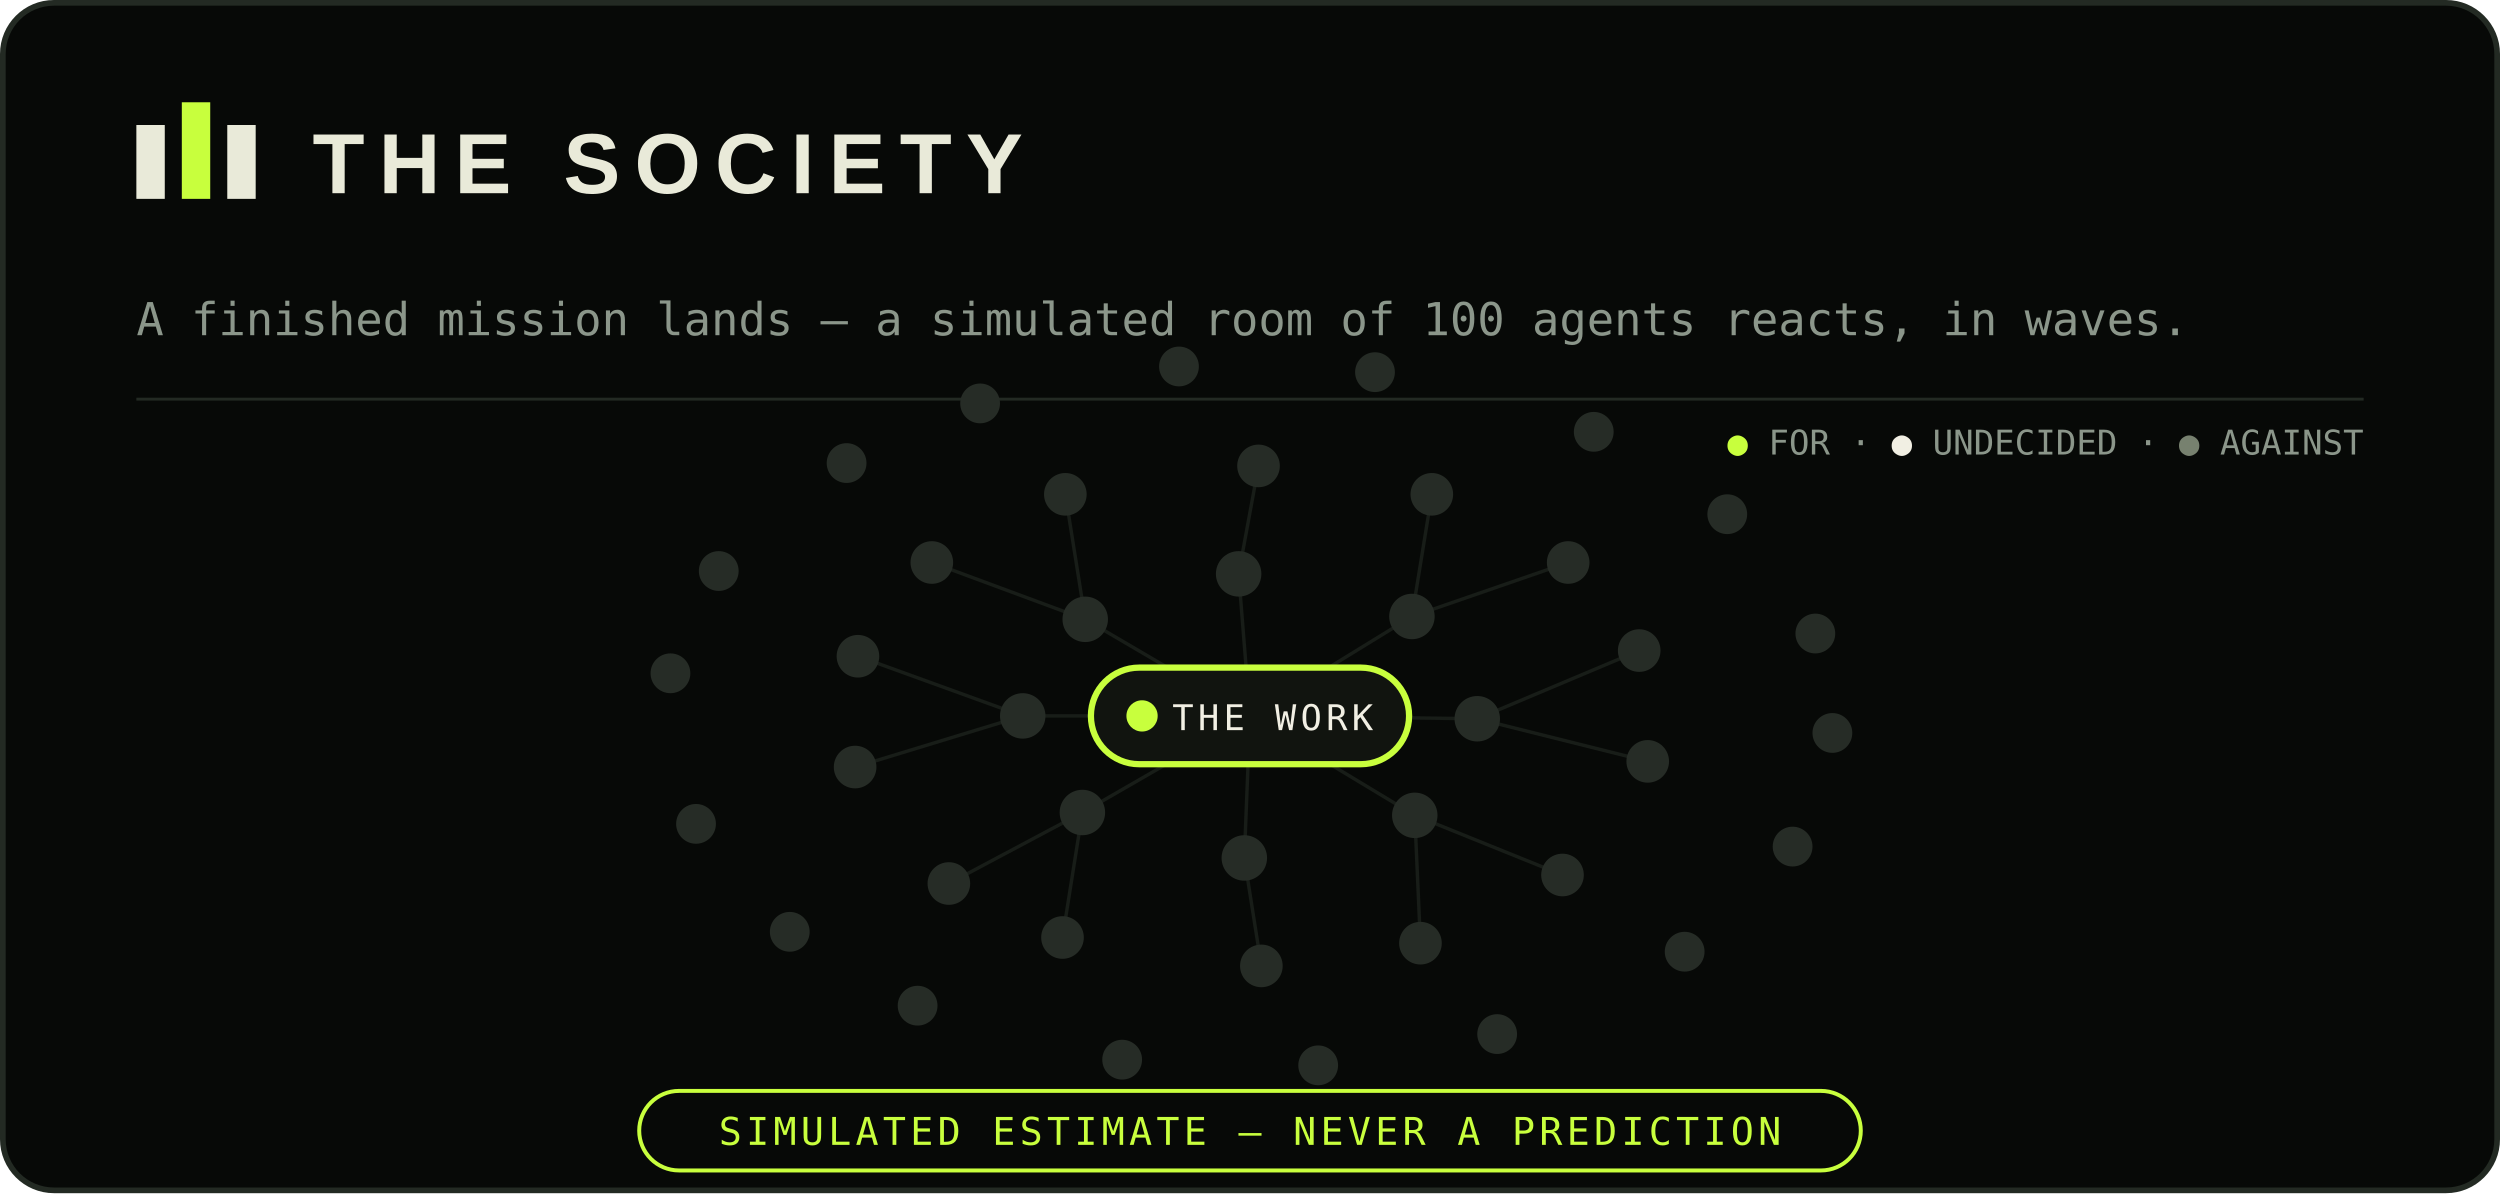
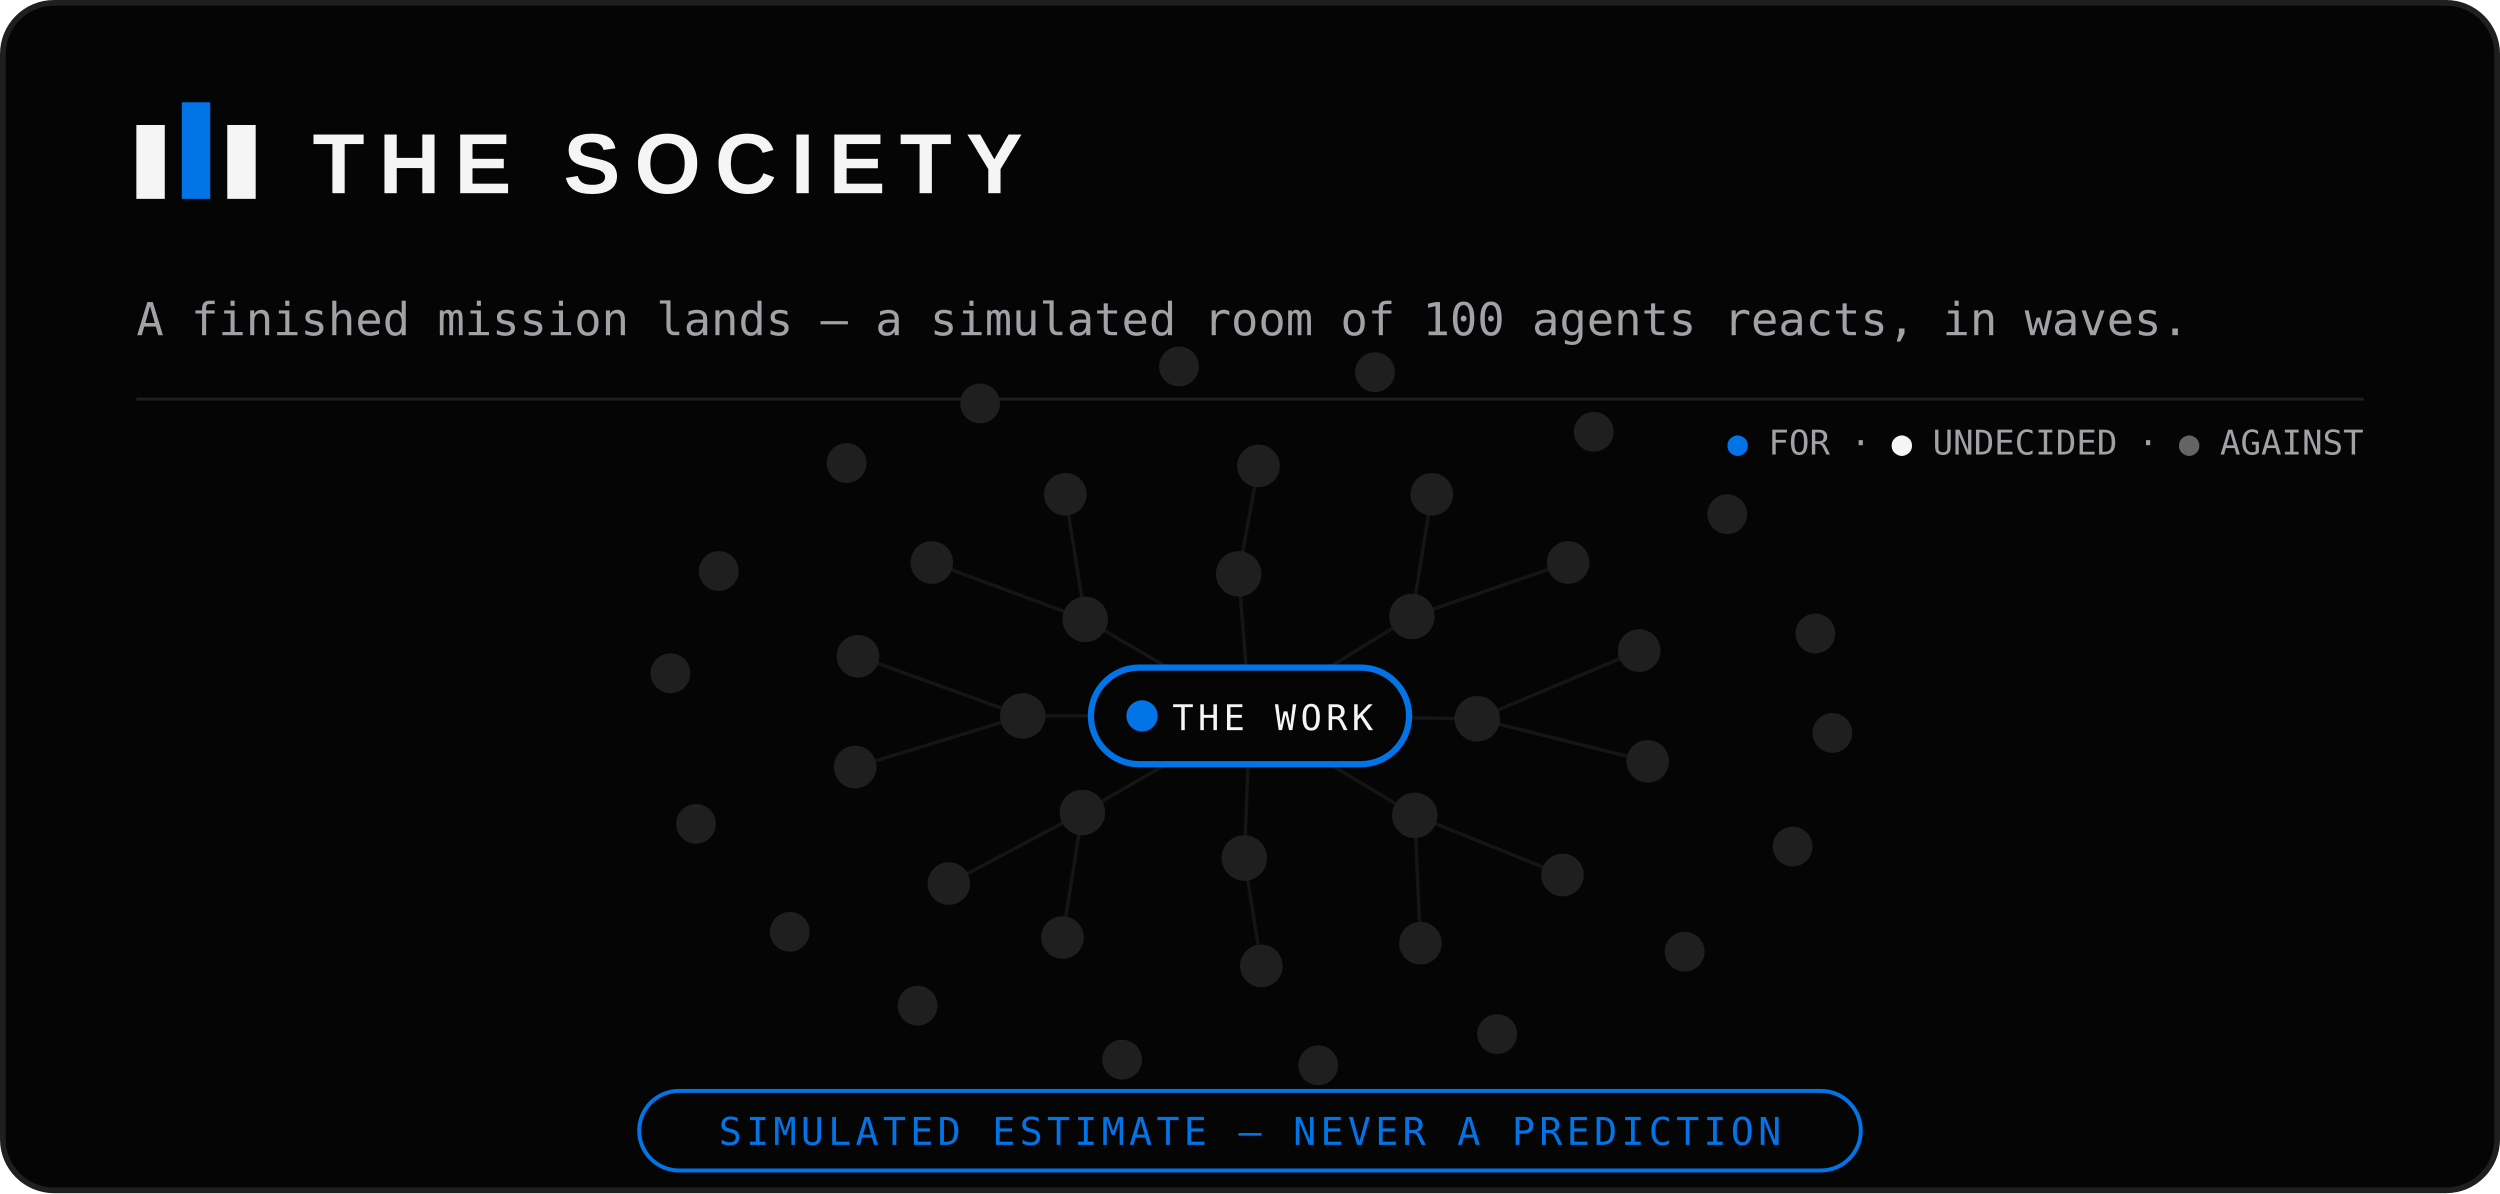
<svg xmlns="http://www.w3.org/2000/svg" width="880" height="420" viewBox="0 0 880 420" role="img" aria-label="The society simulation, drawn in motion: a finished mission lands in the middle and a ring of simulated agents lights up in waves as stances form. A simulated estimate — never a prediction.">
-   <rect x="1" y="1" width="878" height="418" rx="18" fill="#070907" stroke="#232a23" stroke-width="2" />
+   <rect x="1" y="1" width="878" height="418" rx="18" fill="#050505" stroke="#1F1F1F" stroke-width="2" />
  <g font-family="'Public Sans','Segoe UI',Arial,sans-serif">
-     <rect x="48" y="44" width="10" height="26" fill="#e9ead9" />
-     <rect x="64" y="36" width="10" height="34" fill="#c8ff3d" />
-     <rect x="80" y="44" width="10" height="26" fill="#e9ead9" />
-     <text x="110" y="68" font-size="30" font-weight="800" letter-spacing="5" fill="#e9ead9">THE SOCIETY</text>
-     <rect x="112" y="82" width="0" height="3" fill="#c8ff3d">
+     <rect x="48" y="44" width="10" height="26" fill="#F5F5F5" />
+     <rect x="64" y="36" width="10" height="34" fill="#0274E7" />
+     <rect x="80" y="44" width="10" height="26" fill="#F5F5F5" />
+     <text x="110" y="68" font-size="30" font-weight="800" letter-spacing="5" fill="#F5F5F5">THE SOCIETY</text>
+     <rect x="112" y="82" width="0" height="3" fill="#0274E7">
      <animate attributeName="width" from="0" to="302" dur="0.9s" begin="0.15s" fill="freeze" />
      <animate attributeName="width" values="302;262;302" keyTimes="0;0.5;1" begin="1.3s" dur="5.5s" repeatCount="indefinite" />
    </rect>
-     <text x="48" y="118" font-family="'IBM Plex Mono',Consolas,monospace" font-size="16" fill="#8b968a">A finished mission lands — a simulated room of 100 agents reacts, in waves.</text>
-   </g>
-   <rect x="48" y="140" width="784" height="1" fill="#232a23" />
-   <line x1="440" y1="252" x2="520" y2="253" stroke="#232a23" stroke-width="1.2" opacity="0.6">
+     <text x="48" y="118" font-family="'IBM Plex Mono',Consolas,monospace" font-size="16" fill="#A1A1A6">A finished mission lands — a simulated room of 100 agents reacts, in waves.</text>
+   </g>
+   <rect x="48" y="140" width="784" height="1" fill="#1F1F1F" />
+   <line x1="440" y1="252" x2="520" y2="253" stroke="#1F1F1F" stroke-width="1.2" opacity="0.6">
    <animate attributeName="opacity" values="0.35;0.95;0.35" keyTimes="0;0.5;1" dur="3.1s" begin="0.00s" repeatCount="indefinite" />
  </line>
-   <line x1="440" y1="252" x2="498" y2="287" stroke="#232a23" stroke-width="1.2" opacity="0.6">
+   <line x1="440" y1="252" x2="498" y2="287" stroke="#1F1F1F" stroke-width="1.2" opacity="0.6">
    <animate attributeName="opacity" values="0.35;0.95;0.35" keyTimes="0;0.5;1" dur="3.1s" begin="0.35s" repeatCount="indefinite" />
  </line>
-   <line x1="440" y1="252" x2="438" y2="302" stroke="#232a23" stroke-width="1.2" opacity="0.6">
+   <line x1="440" y1="252" x2="438" y2="302" stroke="#1F1F1F" stroke-width="1.2" opacity="0.6">
    <animate attributeName="opacity" values="0.35;0.95;0.35" keyTimes="0;0.5;1" dur="3.1s" begin="0.70s" repeatCount="indefinite" />
  </line>
-   <line x1="440" y1="252" x2="381" y2="286" stroke="#232a23" stroke-width="1.2" opacity="0.6">
+   <line x1="440" y1="252" x2="381" y2="286" stroke="#1F1F1F" stroke-width="1.2" opacity="0.6">
    <animate attributeName="opacity" values="0.35;0.95;0.35" keyTimes="0;0.5;1" dur="3.1s" begin="1.05s" repeatCount="indefinite" />
  </line>
-   <line x1="440" y1="252" x2="360" y2="252" stroke="#232a23" stroke-width="1.2" opacity="0.6">
+   <line x1="440" y1="252" x2="360" y2="252" stroke="#1F1F1F" stroke-width="1.2" opacity="0.6">
    <animate attributeName="opacity" values="0.35;0.95;0.35" keyTimes="0;0.5;1" dur="3.1s" begin="1.40s" repeatCount="indefinite" />
  </line>
-   <line x1="440" y1="252" x2="382" y2="218" stroke="#232a23" stroke-width="1.2" opacity="0.6">
+   <line x1="440" y1="252" x2="382" y2="218" stroke="#1F1F1F" stroke-width="1.2" opacity="0.6">
    <animate attributeName="opacity" values="0.35;0.95;0.35" keyTimes="0;0.5;1" dur="3.1s" begin="1.75s" repeatCount="indefinite" />
  </line>
-   <line x1="440" y1="252" x2="436" y2="202" stroke="#232a23" stroke-width="1.2" opacity="0.6">
+   <line x1="440" y1="252" x2="436" y2="202" stroke="#1F1F1F" stroke-width="1.2" opacity="0.6">
    <animate attributeName="opacity" values="0.35;0.95;0.35" keyTimes="0;0.5;1" dur="3.1s" begin="2.10s" repeatCount="indefinite" />
  </line>
-   <line x1="440" y1="252" x2="497" y2="217" stroke="#232a23" stroke-width="1.2" opacity="0.6">
+   <line x1="440" y1="252" x2="497" y2="217" stroke="#1F1F1F" stroke-width="1.2" opacity="0.6">
    <animate attributeName="opacity" values="0.35;0.95;0.35" keyTimes="0;0.5;1" dur="3.1s" begin="2.45s" repeatCount="indefinite" />
  </line>
-   <line x1="520" y1="253" x2="580" y2="268" stroke="#232a23" stroke-width="1.2" opacity="0.6">
+   <line x1="520" y1="253" x2="580" y2="268" stroke="#1F1F1F" stroke-width="1.2" opacity="0.6">
    <animate attributeName="opacity" values="0.35;0.95;0.35" keyTimes="0;0.5;1" dur="3.1s" begin="0.00s" repeatCount="indefinite" />
  </line>
-   <line x1="498" y1="287" x2="550" y2="308" stroke="#232a23" stroke-width="1.2" opacity="0.6">
+   <line x1="498" y1="287" x2="550" y2="308" stroke="#1F1F1F" stroke-width="1.2" opacity="0.6">
    <animate attributeName="opacity" values="0.35;0.95;0.35" keyTimes="0;0.5;1" dur="3.1s" begin="0.29s" repeatCount="indefinite" />
  </line>
-   <line x1="498" y1="287" x2="500" y2="332" stroke="#232a23" stroke-width="1.2" opacity="0.6">
+   <line x1="498" y1="287" x2="500" y2="332" stroke="#1F1F1F" stroke-width="1.2" opacity="0.6">
    <animate attributeName="opacity" values="0.35;0.95;0.35" keyTimes="0;0.5;1" dur="3.1s" begin="0.58s" repeatCount="indefinite" />
  </line>
-   <line x1="438" y1="302" x2="444" y2="340" stroke="#232a23" stroke-width="1.2" opacity="0.6">
+   <line x1="438" y1="302" x2="444" y2="340" stroke="#1F1F1F" stroke-width="1.2" opacity="0.6">
    <animate attributeName="opacity" values="0.35;0.95;0.35" keyTimes="0;0.5;1" dur="3.1s" begin="0.87s" repeatCount="indefinite" />
  </line>
-   <line x1="381" y1="286" x2="374" y2="330" stroke="#232a23" stroke-width="1.2" opacity="0.6">
+   <line x1="381" y1="286" x2="374" y2="330" stroke="#1F1F1F" stroke-width="1.2" opacity="0.6">
    <animate attributeName="opacity" values="0.35;0.95;0.35" keyTimes="0;0.5;1" dur="3.1s" begin="1.16s" repeatCount="indefinite" />
  </line>
-   <line x1="381" y1="286" x2="334" y2="311" stroke="#232a23" stroke-width="1.2" opacity="0.6">
+   <line x1="381" y1="286" x2="334" y2="311" stroke="#1F1F1F" stroke-width="1.2" opacity="0.6">
    <animate attributeName="opacity" values="0.35;0.95;0.35" keyTimes="0;0.5;1" dur="3.1s" begin="1.45s" repeatCount="indefinite" />
  </line>
-   <line x1="360" y1="252" x2="301" y2="270" stroke="#232a23" stroke-width="1.2" opacity="0.6">
+   <line x1="360" y1="252" x2="301" y2="270" stroke="#1F1F1F" stroke-width="1.2" opacity="0.6">
    <animate attributeName="opacity" values="0.35;0.95;0.35" keyTimes="0;0.5;1" dur="3.1s" begin="1.74s" repeatCount="indefinite" />
  </line>
-   <line x1="360" y1="252" x2="302" y2="231" stroke="#232a23" stroke-width="1.2" opacity="0.6">
+   <line x1="360" y1="252" x2="302" y2="231" stroke="#1F1F1F" stroke-width="1.2" opacity="0.6">
    <animate attributeName="opacity" values="0.35;0.95;0.35" keyTimes="0;0.5;1" dur="3.1s" begin="2.03s" repeatCount="indefinite" />
  </line>
-   <line x1="382" y1="218" x2="328" y2="198" stroke="#232a23" stroke-width="1.2" opacity="0.6">
+   <line x1="382" y1="218" x2="328" y2="198" stroke="#1F1F1F" stroke-width="1.2" opacity="0.6">
    <animate attributeName="opacity" values="0.35;0.95;0.35" keyTimes="0;0.5;1" dur="3.1s" begin="2.32s" repeatCount="indefinite" />
  </line>
-   <line x1="382" y1="218" x2="375" y2="174" stroke="#232a23" stroke-width="1.2" opacity="0.6">
+   <line x1="382" y1="218" x2="375" y2="174" stroke="#1F1F1F" stroke-width="1.2" opacity="0.6">
    <animate attributeName="opacity" values="0.35;0.95;0.35" keyTimes="0;0.5;1" dur="3.1s" begin="2.61s" repeatCount="indefinite" />
  </line>
-   <line x1="436" y1="202" x2="443" y2="164" stroke="#232a23" stroke-width="1.2" opacity="0.6">
+   <line x1="436" y1="202" x2="443" y2="164" stroke="#1F1F1F" stroke-width="1.2" opacity="0.6">
    <animate attributeName="opacity" values="0.35;0.95;0.35" keyTimes="0;0.5;1" dur="3.1s" begin="2.90s" repeatCount="indefinite" />
  </line>
-   <line x1="497" y1="217" x2="504" y2="174" stroke="#232a23" stroke-width="1.2" opacity="0.6">
+   <line x1="497" y1="217" x2="504" y2="174" stroke="#1F1F1F" stroke-width="1.2" opacity="0.6">
    <animate attributeName="opacity" values="0.35;0.95;0.35" keyTimes="0;0.5;1" dur="3.1s" begin="3.19s" repeatCount="indefinite" />
  </line>
-   <line x1="497" y1="217" x2="552" y2="198" stroke="#232a23" stroke-width="1.2" opacity="0.6">
+   <line x1="497" y1="217" x2="552" y2="198" stroke="#1F1F1F" stroke-width="1.2" opacity="0.6">
    <animate attributeName="opacity" values="0.35;0.95;0.35" keyTimes="0;0.5;1" dur="3.1s" begin="3.48s" repeatCount="indefinite" />
  </line>
-   <line x1="520" y1="253" x2="577" y2="229" stroke="#232a23" stroke-width="1.2" opacity="0.6">
+   <line x1="520" y1="253" x2="577" y2="229" stroke="#1F1F1F" stroke-width="1.2" opacity="0.6">
    <animate attributeName="opacity" values="0.35;0.95;0.35" keyTimes="0;0.5;1" dur="3.1s" begin="3.77s" repeatCount="indefinite" />
  </line>
-   <circle cx="440" cy="252" r="24" fill="none" stroke="#c8ff3d" stroke-width="1.6" opacity="0">
+   <circle cx="440" cy="252" r="24" fill="none" stroke="#0274E7" stroke-width="1.6" opacity="0">
    <animate attributeName="r" values="24;120" keyTimes="0;1" dur="6s" begin="0s" repeatCount="indefinite" />
    <animate attributeName="opacity" values="0;0.45;0" keyTimes="0;0.12;1" dur="6s" begin="0s" repeatCount="indefinite" />
  </circle>
-   <circle cx="440" cy="252" r="24" fill="none" stroke="#c8ff3d" stroke-width="1.6" opacity="0">
+   <circle cx="440" cy="252" r="24" fill="none" stroke="#0274E7" stroke-width="1.6" opacity="0">
    <animate attributeName="r" values="24;170" keyTimes="0;1" dur="6s" begin="3.0s" repeatCount="indefinite" />
    <animate attributeName="opacity" values="0;0.45;0" keyTimes="0;0.12;1" dur="6s" begin="3.0s" repeatCount="indefinite" />
  </circle>
-   <circle cx="520" cy="253" r="8" fill="#262c26">
-     <animate attributeName="fill" values="#262c26;#262c26;#c8ff3d;#c8ff3d;#262c26" keyTimes="0;0.1;0.14;0.94;1" dur="12s" repeatCount="indefinite" />
+   <circle cx="520" cy="253" r="8" fill="#1F1F1F">
+     <animate attributeName="fill" values="#1F1F1F;#1F1F1F;#0274E7;#0274E7;#1F1F1F" keyTimes="0;0.1;0.14;0.94;1" dur="12s" repeatCount="indefinite" />
    <animate attributeName="fill-opacity" values="1;0.72;1" keyTimes="0;0.5;1" dur="3.4s" begin="1.80s" repeatCount="indefinite" />
  </circle>
-   <circle cx="498" cy="287" r="8" fill="#262c26">
-     <animate attributeName="fill" values="#262c26;#262c26;#c8ff3d;#c8ff3d;#262c26" keyTimes="0;0.112;0.152;0.94;1" dur="12s" repeatCount="indefinite" />
+   <circle cx="498" cy="287" r="8" fill="#1F1F1F">
+     <animate attributeName="fill" values="#1F1F1F;#1F1F1F;#0274E7;#0274E7;#1F1F1F" keyTimes="0;0.112;0.152;0.94;1" dur="12s" repeatCount="indefinite" />
    <animate attributeName="fill-opacity" values="1;0.72;1" keyTimes="0;0.5;1" dur="3.4s" begin="1.94s" repeatCount="indefinite" />
  </circle>
-   <circle cx="438" cy="302" r="8" fill="#262c26">
-     <animate attributeName="fill" values="#262c26;#262c26;#f1efe3;#f1efe3;#262c26" keyTimes="0;0.124;0.164;0.94;1" dur="12s" repeatCount="indefinite" />
+   <circle cx="438" cy="302" r="8" fill="#1F1F1F">
+     <animate attributeName="fill" values="#1F1F1F;#1F1F1F;#F5F5F5;#F5F5F5;#1F1F1F" keyTimes="0;0.124;0.164;0.94;1" dur="12s" repeatCount="indefinite" />
    <animate attributeName="fill-opacity" values="1;0.72;1" keyTimes="0;0.5;1" dur="3.4s" begin="2.09s" repeatCount="indefinite" />
  </circle>
-   <circle cx="381" cy="286" r="8" fill="#262c26">
-     <animate attributeName="fill" values="#262c26;#262c26;#c8ff3d;#c8ff3d;#262c26" keyTimes="0;0.136;0.176;0.94;1" dur="12s" repeatCount="indefinite" />
+   <circle cx="381" cy="286" r="8" fill="#1F1F1F">
+     <animate attributeName="fill" values="#1F1F1F;#1F1F1F;#0274E7;#0274E7;#1F1F1F" keyTimes="0;0.136;0.176;0.94;1" dur="12s" repeatCount="indefinite" />
    <animate attributeName="fill-opacity" values="1;0.72;1" keyTimes="0;0.5;1" dur="3.4s" begin="2.23s" repeatCount="indefinite" />
  </circle>
-   <circle cx="360" cy="252" r="8" fill="#262c26">
-     <animate attributeName="fill" values="#262c26;#262c26;#c8ff3d;#c8ff3d;#262c26" keyTimes="0;0.148;0.188;0.94;1" dur="12s" repeatCount="indefinite" />
+   <circle cx="360" cy="252" r="8" fill="#1F1F1F">
+     <animate attributeName="fill" values="#1F1F1F;#1F1F1F;#0274E7;#0274E7;#1F1F1F" keyTimes="0;0.148;0.188;0.94;1" dur="12s" repeatCount="indefinite" />
    <animate attributeName="fill-opacity" values="1;0.72;1" keyTimes="0;0.5;1" dur="3.4s" begin="2.38s" repeatCount="indefinite" />
  </circle>
-   <circle cx="382" cy="218" r="8" fill="#262c26">
-     <animate attributeName="fill" values="#262c26;#262c26;#f1efe3;#f1efe3;#262c26" keyTimes="0;0.16;0.2;0.94;1" dur="12s" repeatCount="indefinite" />
+   <circle cx="382" cy="218" r="8" fill="#1F1F1F">
+     <animate attributeName="fill" values="#1F1F1F;#1F1F1F;#F5F5F5;#F5F5F5;#1F1F1F" keyTimes="0;0.16;0.2;0.94;1" dur="12s" repeatCount="indefinite" />
    <animate attributeName="fill-opacity" values="1;0.72;1" keyTimes="0;0.5;1" dur="3.4s" begin="2.52s" repeatCount="indefinite" />
  </circle>
-   <circle cx="436" cy="202" r="8" fill="#262c26">
-     <animate attributeName="fill" values="#262c26;#262c26;#c8ff3d;#c8ff3d;#262c26" keyTimes="0;0.172;0.212;0.94;1" dur="12s" repeatCount="indefinite" />
+   <circle cx="436" cy="202" r="8" fill="#1F1F1F">
+     <animate attributeName="fill" values="#1F1F1F;#1F1F1F;#0274E7;#0274E7;#1F1F1F" keyTimes="0;0.172;0.212;0.94;1" dur="12s" repeatCount="indefinite" />
    <animate attributeName="fill-opacity" values="1;0.72;1" keyTimes="0;0.5;1" dur="3.4s" begin="2.66s" repeatCount="indefinite" />
  </circle>
-   <circle cx="497" cy="217" r="8" fill="#262c26">
-     <animate attributeName="fill" values="#262c26;#262c26;#f1efe3;#f1efe3;#262c26" keyTimes="0;0.184;0.224;0.94;1" dur="12s" repeatCount="indefinite" />
+   <circle cx="497" cy="217" r="8" fill="#1F1F1F">
+     <animate attributeName="fill" values="#1F1F1F;#1F1F1F;#F5F5F5;#F5F5F5;#1F1F1F" keyTimes="0;0.184;0.224;0.94;1" dur="12s" repeatCount="indefinite" />
    <animate attributeName="fill-opacity" values="1;0.72;1" keyTimes="0;0.5;1" dur="3.4s" begin="2.81s" repeatCount="indefinite" />
  </circle>
-   <circle cx="580" cy="268" r="7.5" fill="#262c26">
-     <animate attributeName="fill" values="#262c26;#262c26;#f1efe3;#f1efe3;#262c26" keyTimes="0;0.3;0.34;0.94;1" dur="12s" repeatCount="indefinite" />
+   <circle cx="580" cy="268" r="7.5" fill="#1F1F1F">
+     <animate attributeName="fill" values="#1F1F1F;#1F1F1F;#F5F5F5;#F5F5F5;#1F1F1F" keyTimes="0;0.3;0.34;0.94;1" dur="12s" repeatCount="indefinite" />
    <animate attributeName="fill-opacity" values="1;0.72;1" keyTimes="0;0.5;1" dur="3.4s" begin="4.20s" repeatCount="indefinite" />
  </circle>
-   <circle cx="550" cy="308" r="7.5" fill="#262c26">
-     <animate attributeName="fill" values="#262c26;#262c26;#c8ff3d;#c8ff3d;#262c26" keyTimes="0;0.31;0.35;0.94;1" dur="12s" repeatCount="indefinite" />
+   <circle cx="550" cy="308" r="7.5" fill="#1F1F1F">
+     <animate attributeName="fill" values="#1F1F1F;#1F1F1F;#0274E7;#0274E7;#1F1F1F" keyTimes="0;0.31;0.35;0.94;1" dur="12s" repeatCount="indefinite" />
    <animate attributeName="fill-opacity" values="1;0.72;1" keyTimes="0;0.5;1" dur="3.4s" begin="4.32s" repeatCount="indefinite" />
  </circle>
-   <circle cx="500" cy="332" r="7.5" fill="#262c26">
-     <animate attributeName="fill" values="#262c26;#262c26;#f1efe3;#f1efe3;#262c26" keyTimes="0;0.32;0.36;0.94;1" dur="12s" repeatCount="indefinite" />
+   <circle cx="500" cy="332" r="7.5" fill="#1F1F1F">
+     <animate attributeName="fill" values="#1F1F1F;#1F1F1F;#F5F5F5;#F5F5F5;#1F1F1F" keyTimes="0;0.32;0.36;0.94;1" dur="12s" repeatCount="indefinite" />
    <animate attributeName="fill-opacity" values="1;0.72;1" keyTimes="0;0.5;1" dur="3.4s" begin="4.44s" repeatCount="indefinite" />
  </circle>
-   <circle cx="444" cy="340" r="7.5" fill="#262c26">
-     <animate attributeName="fill" values="#262c26;#262c26;#c8ff3d;#c8ff3d;#262c26" keyTimes="0;0.33;0.37;0.94;1" dur="12s" repeatCount="indefinite" />
+   <circle cx="444" cy="340" r="7.5" fill="#1F1F1F">
+     <animate attributeName="fill" values="#1F1F1F;#1F1F1F;#0274E7;#0274E7;#1F1F1F" keyTimes="0;0.33;0.37;0.94;1" dur="12s" repeatCount="indefinite" />
    <animate attributeName="fill-opacity" values="1;0.72;1" keyTimes="0;0.5;1" dur="3.4s" begin="4.56s" repeatCount="indefinite" />
  </circle>
-   <circle cx="374" cy="330" r="7.5" fill="#262c26">
-     <animate attributeName="fill" values="#262c26;#262c26;#c8ff3d;#c8ff3d;#262c26" keyTimes="0;0.34;0.38;0.94;1" dur="12s" repeatCount="indefinite" />
+   <circle cx="374" cy="330" r="7.5" fill="#1F1F1F">
+     <animate attributeName="fill" values="#1F1F1F;#1F1F1F;#0274E7;#0274E7;#1F1F1F" keyTimes="0;0.34;0.38;0.94;1" dur="12s" repeatCount="indefinite" />
    <animate attributeName="fill-opacity" values="1;0.72;1" keyTimes="0;0.5;1" dur="3.4s" begin="4.68s" repeatCount="indefinite" />
  </circle>
-   <circle cx="334" cy="311" r="7.5" fill="#262c26">
-     <animate attributeName="fill" values="#262c26;#262c26;#c8ff3d;#c8ff3d;#262c26" keyTimes="0;0.35;0.39;0.94;1" dur="12s" repeatCount="indefinite" />
+   <circle cx="334" cy="311" r="7.5" fill="#1F1F1F">
+     <animate attributeName="fill" values="#1F1F1F;#1F1F1F;#0274E7;#0274E7;#1F1F1F" keyTimes="0;0.35;0.39;0.94;1" dur="12s" repeatCount="indefinite" />
    <animate attributeName="fill-opacity" values="1;0.72;1" keyTimes="0;0.5;1" dur="3.4s" begin="4.80s" repeatCount="indefinite" />
  </circle>
-   <circle cx="301" cy="270" r="7.5" fill="#262c26">
-     <animate attributeName="fill" values="#262c26;#262c26;#f1efe3;#f1efe3;#262c26" keyTimes="0;0.36;0.4;0.94;1" dur="12s" repeatCount="indefinite" />
+   <circle cx="301" cy="270" r="7.5" fill="#1F1F1F">
+     <animate attributeName="fill" values="#1F1F1F;#1F1F1F;#F5F5F5;#F5F5F5;#1F1F1F" keyTimes="0;0.36;0.4;0.94;1" dur="12s" repeatCount="indefinite" />
    <animate attributeName="fill-opacity" values="1;0.72;1" keyTimes="0;0.5;1" dur="3.4s" begin="4.92s" repeatCount="indefinite" />
  </circle>
-   <circle cx="302" cy="231" r="7.5" fill="#262c26">
-     <animate attributeName="fill" values="#262c26;#262c26;#f1efe3;#f1efe3;#262c26" keyTimes="0;0.37;0.41;0.94;1" dur="12s" repeatCount="indefinite" />
+   <circle cx="302" cy="231" r="7.5" fill="#1F1F1F">
+     <animate attributeName="fill" values="#1F1F1F;#1F1F1F;#F5F5F5;#F5F5F5;#1F1F1F" keyTimes="0;0.37;0.41;0.94;1" dur="12s" repeatCount="indefinite" />
    <animate attributeName="fill-opacity" values="1;0.72;1" keyTimes="0;0.5;1" dur="3.4s" begin="5.04s" repeatCount="indefinite" />
  </circle>
-   <circle cx="328" cy="198" r="7.5" fill="#262c26">
-     <animate attributeName="fill" values="#262c26;#262c26;#77816f;#77816f;#262c26" keyTimes="0;0.38;0.42;0.94;1" dur="12s" repeatCount="indefinite" />
+   <circle cx="328" cy="198" r="7.5" fill="#1F1F1F">
+     <animate attributeName="fill" values="#1F1F1F;#1F1F1F;#646466;#646466;#1F1F1F" keyTimes="0;0.38;0.42;0.94;1" dur="12s" repeatCount="indefinite" />
    <animate attributeName="fill-opacity" values="1;0.72;1" keyTimes="0;0.5;1" dur="3.4s" begin="5.16s" repeatCount="indefinite" />
  </circle>
-   <circle cx="375" cy="174" r="7.5" fill="#262c26">
-     <animate attributeName="fill" values="#262c26;#262c26;#f1efe3;#f1efe3;#262c26" keyTimes="0;0.39;0.43;0.94;1" dur="12s" repeatCount="indefinite" />
+   <circle cx="375" cy="174" r="7.5" fill="#1F1F1F">
+     <animate attributeName="fill" values="#1F1F1F;#1F1F1F;#F5F5F5;#F5F5F5;#1F1F1F" keyTimes="0;0.39;0.43;0.94;1" dur="12s" repeatCount="indefinite" />
    <animate attributeName="fill-opacity" values="1;0.72;1" keyTimes="0;0.5;1" dur="3.4s" begin="5.28s" repeatCount="indefinite" />
  </circle>
-   <circle cx="443" cy="164" r="7.5" fill="#262c26">
-     <animate attributeName="fill" values="#262c26;#262c26;#f1efe3;#f1efe3;#262c26" keyTimes="0;0.4;0.44;0.94;1" dur="12s" repeatCount="indefinite" />
+   <circle cx="443" cy="164" r="7.5" fill="#1F1F1F">
+     <animate attributeName="fill" values="#1F1F1F;#1F1F1F;#F5F5F5;#F5F5F5;#1F1F1F" keyTimes="0;0.4;0.44;0.94;1" dur="12s" repeatCount="indefinite" />
    <animate attributeName="fill-opacity" values="1;0.72;1" keyTimes="0;0.5;1" dur="3.4s" begin="5.40s" repeatCount="indefinite" />
  </circle>
-   <circle cx="504" cy="174" r="7.5" fill="#262c26">
-     <animate attributeName="fill" values="#262c26;#262c26;#f1efe3;#f1efe3;#262c26" keyTimes="0;0.41;0.45;0.94;1" dur="12s" repeatCount="indefinite" />
+   <circle cx="504" cy="174" r="7.5" fill="#1F1F1F">
+     <animate attributeName="fill" values="#1F1F1F;#1F1F1F;#F5F5F5;#F5F5F5;#1F1F1F" keyTimes="0;0.41;0.45;0.94;1" dur="12s" repeatCount="indefinite" />
    <animate attributeName="fill-opacity" values="1;0.72;1" keyTimes="0;0.5;1" dur="3.4s" begin="5.52s" repeatCount="indefinite" />
  </circle>
-   <circle cx="552" cy="198" r="7.5" fill="#262c26">
-     <animate attributeName="fill" values="#262c26;#262c26;#c8ff3d;#c8ff3d;#262c26" keyTimes="0;0.42;0.46;0.94;1" dur="12s" repeatCount="indefinite" />
+   <circle cx="552" cy="198" r="7.5" fill="#1F1F1F">
+     <animate attributeName="fill" values="#1F1F1F;#1F1F1F;#0274E7;#0274E7;#1F1F1F" keyTimes="0;0.42;0.46;0.94;1" dur="12s" repeatCount="indefinite" />
    <animate attributeName="fill-opacity" values="1;0.72;1" keyTimes="0;0.5;1" dur="3.4s" begin="5.64s" repeatCount="indefinite" />
  </circle>
-   <circle cx="577" cy="229" r="7.5" fill="#262c26">
-     <animate attributeName="fill" values="#262c26;#262c26;#c8ff3d;#c8ff3d;#262c26" keyTimes="0;0.43;0.47;0.94;1" dur="12s" repeatCount="indefinite" />
+   <circle cx="577" cy="229" r="7.5" fill="#1F1F1F">
+     <animate attributeName="fill" values="#1F1F1F;#1F1F1F;#0274E7;#0274E7;#1F1F1F" keyTimes="0;0.43;0.47;0.94;1" dur="12s" repeatCount="indefinite" />
    <animate attributeName="fill-opacity" values="1;0.72;1" keyTimes="0;0.5;1" dur="3.4s" begin="5.76s" repeatCount="indefinite" />
  </circle>
-   <circle cx="631" cy="298" r="7" fill="#262c26">
-     <animate attributeName="fill" values="#262c26;#262c26;#c8ff3d;#c8ff3d;#262c26" keyTimes="0;0.52;0.56;0.94;1" dur="12s" repeatCount="indefinite" />
+   <circle cx="631" cy="298" r="7" fill="#1F1F1F">
+     <animate attributeName="fill" values="#1F1F1F;#1F1F1F;#0274E7;#0274E7;#1F1F1F" keyTimes="0;0.52;0.56;0.94;1" dur="12s" repeatCount="indefinite" />
    <animate attributeName="fill-opacity" values="1;0.72;1" keyTimes="0;0.5;1" dur="3.4s" begin="6.84s" repeatCount="indefinite" />
  </circle>
-   <circle cx="593" cy="335" r="7" fill="#262c26">
-     <animate attributeName="fill" values="#262c26;#262c26;#c8ff3d;#c8ff3d;#262c26" keyTimes="0;0.528;0.568;0.94;1" dur="12s" repeatCount="indefinite" />
+   <circle cx="593" cy="335" r="7" fill="#1F1F1F">
+     <animate attributeName="fill" values="#1F1F1F;#1F1F1F;#0274E7;#0274E7;#1F1F1F" keyTimes="0;0.528;0.568;0.94;1" dur="12s" repeatCount="indefinite" />
    <animate attributeName="fill-opacity" values="1;0.72;1" keyTimes="0;0.5;1" dur="3.4s" begin="6.94s" repeatCount="indefinite" />
  </circle>
-   <circle cx="527" cy="364" r="7" fill="#262c26">
-     <animate attributeName="fill" values="#262c26;#262c26;#c8ff3d;#c8ff3d;#262c26" keyTimes="0;0.536;0.576;0.94;1" dur="12s" repeatCount="indefinite" />
+   <circle cx="527" cy="364" r="7" fill="#1F1F1F">
+     <animate attributeName="fill" values="#1F1F1F;#1F1F1F;#0274E7;#0274E7;#1F1F1F" keyTimes="0;0.536;0.576;0.94;1" dur="12s" repeatCount="indefinite" />
    <animate attributeName="fill-opacity" values="1;0.72;1" keyTimes="0;0.5;1" dur="3.4s" begin="7.03s" repeatCount="indefinite" />
  </circle>
-   <circle cx="464" cy="375" r="7" fill="#262c26">
-     <animate attributeName="fill" values="#262c26;#262c26;#c8ff3d;#c8ff3d;#262c26" keyTimes="0;0.544;0.584;0.94;1" dur="12s" repeatCount="indefinite" />
+   <circle cx="464" cy="375" r="7" fill="#1F1F1F">
+     <animate attributeName="fill" values="#1F1F1F;#1F1F1F;#0274E7;#0274E7;#1F1F1F" keyTimes="0;0.544;0.584;0.94;1" dur="12s" repeatCount="indefinite" />
    <animate attributeName="fill-opacity" values="1;0.72;1" keyTimes="0;0.5;1" dur="3.4s" begin="7.13s" repeatCount="indefinite" />
  </circle>
-   <circle cx="395" cy="373" r="7" fill="#262c26">
-     <animate attributeName="fill" values="#262c26;#262c26;#77816f;#77816f;#262c26" keyTimes="0;0.552;0.592;0.94;1" dur="12s" repeatCount="indefinite" />
+   <circle cx="395" cy="373" r="7" fill="#1F1F1F">
+     <animate attributeName="fill" values="#1F1F1F;#1F1F1F;#646466;#646466;#1F1F1F" keyTimes="0;0.552;0.592;0.94;1" dur="12s" repeatCount="indefinite" />
    <animate attributeName="fill-opacity" values="1;0.72;1" keyTimes="0;0.5;1" dur="3.4s" begin="7.22s" repeatCount="indefinite" />
  </circle>
-   <circle cx="323" cy="354" r="7" fill="#262c26">
-     <animate attributeName="fill" values="#262c26;#262c26;#f1efe3;#f1efe3;#262c26" keyTimes="0;0.56;0.6;0.94;1" dur="12s" repeatCount="indefinite" />
+   <circle cx="323" cy="354" r="7" fill="#1F1F1F">
+     <animate attributeName="fill" values="#1F1F1F;#1F1F1F;#F5F5F5;#F5F5F5;#1F1F1F" keyTimes="0;0.56;0.6;0.94;1" dur="12s" repeatCount="indefinite" />
    <animate attributeName="fill-opacity" values="1;0.72;1" keyTimes="0;0.5;1" dur="3.4s" begin="7.32s" repeatCount="indefinite" />
  </circle>
-   <circle cx="278" cy="328" r="7" fill="#262c26">
-     <animate attributeName="fill" values="#262c26;#262c26;#f1efe3;#f1efe3;#262c26" keyTimes="0;0.568;0.608;0.94;1" dur="12s" repeatCount="indefinite" />
+   <circle cx="278" cy="328" r="7" fill="#1F1F1F">
+     <animate attributeName="fill" values="#1F1F1F;#1F1F1F;#F5F5F5;#F5F5F5;#1F1F1F" keyTimes="0;0.568;0.608;0.94;1" dur="12s" repeatCount="indefinite" />
    <animate attributeName="fill-opacity" values="1;0.72;1" keyTimes="0;0.5;1" dur="3.4s" begin="7.42s" repeatCount="indefinite" />
  </circle>
-   <circle cx="245" cy="290" r="7" fill="#262c26">
-     <animate attributeName="fill" values="#262c26;#262c26;#c8ff3d;#c8ff3d;#262c26" keyTimes="0;0.576;0.616;0.94;1" dur="12s" repeatCount="indefinite" />
+   <circle cx="245" cy="290" r="7" fill="#1F1F1F">
+     <animate attributeName="fill" values="#1F1F1F;#1F1F1F;#0274E7;#0274E7;#1F1F1F" keyTimes="0;0.576;0.616;0.94;1" dur="12s" repeatCount="indefinite" />
    <animate attributeName="fill-opacity" values="1;0.72;1" keyTimes="0;0.5;1" dur="3.4s" begin="7.51s" repeatCount="indefinite" />
  </circle>
-   <circle cx="236" cy="237" r="7" fill="#262c26">
-     <animate attributeName="fill" values="#262c26;#262c26;#f1efe3;#f1efe3;#262c26" keyTimes="0;0.584;0.624;0.94;1" dur="12s" repeatCount="indefinite" />
+   <circle cx="236" cy="237" r="7" fill="#1F1F1F">
+     <animate attributeName="fill" values="#1F1F1F;#1F1F1F;#F5F5F5;#F5F5F5;#1F1F1F" keyTimes="0;0.584;0.624;0.94;1" dur="12s" repeatCount="indefinite" />
    <animate attributeName="fill-opacity" values="1;0.72;1" keyTimes="0;0.5;1" dur="3.4s" begin="7.61s" repeatCount="indefinite" />
  </circle>
-   <circle cx="253" cy="201" r="7" fill="#262c26">
-     <animate attributeName="fill" values="#262c26;#262c26;#f1efe3;#f1efe3;#262c26" keyTimes="0;0.592;0.632;0.94;1" dur="12s" repeatCount="indefinite" />
+   <circle cx="253" cy="201" r="7" fill="#1F1F1F">
+     <animate attributeName="fill" values="#1F1F1F;#1F1F1F;#F5F5F5;#F5F5F5;#1F1F1F" keyTimes="0;0.592;0.632;0.94;1" dur="12s" repeatCount="indefinite" />
    <animate attributeName="fill-opacity" values="1;0.72;1" keyTimes="0;0.5;1" dur="3.4s" begin="7.70s" repeatCount="indefinite" />
  </circle>
-   <circle cx="298" cy="163" r="7" fill="#262c26">
-     <animate attributeName="fill" values="#262c26;#262c26;#77816f;#77816f;#262c26" keyTimes="0;0.6;0.64;0.94;1" dur="12s" repeatCount="indefinite" />
+   <circle cx="298" cy="163" r="7" fill="#1F1F1F">
+     <animate attributeName="fill" values="#1F1F1F;#1F1F1F;#646466;#646466;#1F1F1F" keyTimes="0;0.6;0.64;0.94;1" dur="12s" repeatCount="indefinite" />
    <animate attributeName="fill-opacity" values="1;0.72;1" keyTimes="0;0.5;1" dur="3.4s" begin="7.80s" repeatCount="indefinite" />
  </circle>
-   <circle cx="345" cy="142" r="7" fill="#262c26">
-     <animate attributeName="fill" values="#262c26;#262c26;#c8ff3d;#c8ff3d;#262c26" keyTimes="0;0.608;0.648;0.94;1" dur="12s" repeatCount="indefinite" />
+   <circle cx="345" cy="142" r="7" fill="#1F1F1F">
+     <animate attributeName="fill" values="#1F1F1F;#1F1F1F;#0274E7;#0274E7;#1F1F1F" keyTimes="0;0.608;0.648;0.94;1" dur="12s" repeatCount="indefinite" />
    <animate attributeName="fill-opacity" values="1;0.72;1" keyTimes="0;0.5;1" dur="3.4s" begin="7.90s" repeatCount="indefinite" />
  </circle>
-   <circle cx="415" cy="129" r="7" fill="#262c26">
-     <animate attributeName="fill" values="#262c26;#262c26;#c8ff3d;#c8ff3d;#262c26" keyTimes="0;0.616;0.656;0.94;1" dur="12s" repeatCount="indefinite" />
+   <circle cx="415" cy="129" r="7" fill="#1F1F1F">
+     <animate attributeName="fill" values="#1F1F1F;#1F1F1F;#0274E7;#0274E7;#1F1F1F" keyTimes="0;0.616;0.656;0.94;1" dur="12s" repeatCount="indefinite" />
    <animate attributeName="fill-opacity" values="1;0.72;1" keyTimes="0;0.5;1" dur="3.4s" begin="7.99s" repeatCount="indefinite" />
  </circle>
-   <circle cx="484" cy="131" r="7" fill="#262c26">
-     <animate attributeName="fill" values="#262c26;#262c26;#77816f;#77816f;#262c26" keyTimes="0;0.624;0.664;0.94;1" dur="12s" repeatCount="indefinite" />
+   <circle cx="484" cy="131" r="7" fill="#1F1F1F">
+     <animate attributeName="fill" values="#1F1F1F;#1F1F1F;#646466;#646466;#1F1F1F" keyTimes="0;0.624;0.664;0.94;1" dur="12s" repeatCount="indefinite" />
    <animate attributeName="fill-opacity" values="1;0.72;1" keyTimes="0;0.5;1" dur="3.4s" begin="8.09s" repeatCount="indefinite" />
  </circle>
-   <circle cx="561" cy="152" r="7" fill="#262c26">
-     <animate attributeName="fill" values="#262c26;#262c26;#c8ff3d;#c8ff3d;#262c26" keyTimes="0;0.632;0.672;0.94;1" dur="12s" repeatCount="indefinite" />
+   <circle cx="561" cy="152" r="7" fill="#1F1F1F">
+     <animate attributeName="fill" values="#1F1F1F;#1F1F1F;#0274E7;#0274E7;#1F1F1F" keyTimes="0;0.632;0.672;0.94;1" dur="12s" repeatCount="indefinite" />
    <animate attributeName="fill-opacity" values="1;0.72;1" keyTimes="0;0.5;1" dur="3.4s" begin="8.18s" repeatCount="indefinite" />
  </circle>
-   <circle cx="608" cy="181" r="7" fill="#262c26">
-     <animate attributeName="fill" values="#262c26;#262c26;#c8ff3d;#c8ff3d;#262c26" keyTimes="0;0.64;0.68;0.94;1" dur="12s" repeatCount="indefinite" />
+   <circle cx="608" cy="181" r="7" fill="#1F1F1F">
+     <animate attributeName="fill" values="#1F1F1F;#1F1F1F;#0274E7;#0274E7;#1F1F1F" keyTimes="0;0.64;0.68;0.94;1" dur="12s" repeatCount="indefinite" />
    <animate attributeName="fill-opacity" values="1;0.72;1" keyTimes="0;0.5;1" dur="3.4s" begin="8.28s" repeatCount="indefinite" />
  </circle>
-   <circle cx="639" cy="223" r="7" fill="#262c26">
-     <animate attributeName="fill" values="#262c26;#262c26;#f1efe3;#f1efe3;#262c26" keyTimes="0;0.648;0.688;0.94;1" dur="12s" repeatCount="indefinite" />
+   <circle cx="639" cy="223" r="7" fill="#1F1F1F">
+     <animate attributeName="fill" values="#1F1F1F;#1F1F1F;#F5F5F5;#F5F5F5;#1F1F1F" keyTimes="0;0.648;0.688;0.94;1" dur="12s" repeatCount="indefinite" />
    <animate attributeName="fill-opacity" values="1;0.72;1" keyTimes="0;0.5;1" dur="3.4s" begin="8.38s" repeatCount="indefinite" />
  </circle>
-   <circle cx="645" cy="258" r="7" fill="#262c26">
-     <animate attributeName="fill" values="#262c26;#262c26;#c8ff3d;#c8ff3d;#262c26" keyTimes="0;0.656;0.696;0.94;1" dur="12s" repeatCount="indefinite" />
+   <circle cx="645" cy="258" r="7" fill="#1F1F1F">
+     <animate attributeName="fill" values="#1F1F1F;#1F1F1F;#0274E7;#0274E7;#1F1F1F" keyTimes="0;0.656;0.696;0.94;1" dur="12s" repeatCount="indefinite" />
    <animate attributeName="fill-opacity" values="1;0.72;1" keyTimes="0;0.5;1" dur="3.4s" begin="8.47s" repeatCount="indefinite" />
  </circle>
  <g opacity="0">
    <animate attributeName="opacity" values="0;1;1;0;0" keyTimes="0;0.03;0.075;0.115;1" dur="12s" repeatCount="indefinite" />
    <animateTransform attributeName="transform" type="translate" values="0 -18;0 0;0 0;0 6;0 6" keyTimes="0;0.03;0.075;0.115;1" dur="12s" repeatCount="indefinite" />
-     <rect x="380" y="140" width="120" height="34" rx="6" fill="#161a13" stroke="#3a4433" />
-     <text x="440" y="162" text-anchor="middle" font-family="'IBM Plex Mono',Consolas,monospace" font-size="12.5" letter-spacing="1.5" fill="#f1efe3">MISSION DONE</text>
+     <rect x="380" y="140" width="120" height="34" rx="6" fill="#050505" stroke="#353638" />
+     <text x="440" y="162" text-anchor="middle" font-family="'IBM Plex Mono',Consolas,monospace" font-size="12.5" letter-spacing="1.5" fill="#F5F5F5">MISSION DONE</text>
  </g>
  <g>
-     <rect x="384" y="235" width="112" height="34" rx="17" fill="#11140f" stroke="#c8ff3d" stroke-width="2.2" />
-     <circle cx="402" cy="252" r="5.5" fill="#c8ff3d">
+     <rect x="384" y="235" width="112" height="34" rx="17" fill="#050505" stroke="#0274E7" stroke-width="2.2" />
+     <circle cx="402" cy="252" r="5.5" fill="#0274E7">
      <animate attributeName="opacity" values="1;0.5;1" keyTimes="0;0.5;1" dur="2.2s" repeatCount="indefinite" />
    </circle>
-     <text x="448" y="257" text-anchor="middle" font-family="'IBM Plex Mono',Consolas,monospace" font-size="12.5" letter-spacing="1.5" fill="#f1efe3">THE WORK</text>
-   </g>
-   <text x="832" y="160" text-anchor="end" font-family="'IBM Plex Mono',Consolas,monospace" font-size="12" fill="#8b968a">
-     <tspan fill="#c8ff3d">●</tspan> FOR · <tspan fill="#f1efe3">●</tspan> UNDECIDED · <tspan fill="#77816f">●</tspan> AGAINST</text>
+     <text x="448" y="257" text-anchor="middle" font-family="'IBM Plex Mono',Consolas,monospace" font-size="12.5" letter-spacing="1.5" fill="#F5F5F5">THE WORK</text>
+   </g>
+   <text x="832" y="160" text-anchor="end" font-family="'IBM Plex Mono',Consolas,monospace" font-size="12" fill="#A1A1A6">
+     <tspan fill="#0274E7">●</tspan> FOR · <tspan fill="#F5F5F5">●</tspan> UNDECIDED · <tspan fill="#646466">●</tspan> AGAINST</text>
  <g>
-     <rect x="225" y="384" width="430" height="28" rx="14" fill="#070907" stroke="#c8ff3d" stroke-width="1.4" />
-     <text x="440" y="403" text-anchor="middle" font-family="'IBM Plex Mono',Consolas,monospace" font-size="13.5" letter-spacing="1.5" fill="#c8ff3d">SIMULATED ESTIMATE — NEVER A PREDICTION</text>
+     <rect x="225" y="384" width="430" height="28" rx="14" fill="#050505" stroke="#0274E7" stroke-width="1.4" />
+     <text x="440" y="403" text-anchor="middle" font-family="'IBM Plex Mono',Consolas,monospace" font-size="13.5" letter-spacing="1.5" fill="#0274E7">SIMULATED ESTIMATE — NEVER A PREDICTION</text>
  </g>
</svg>
